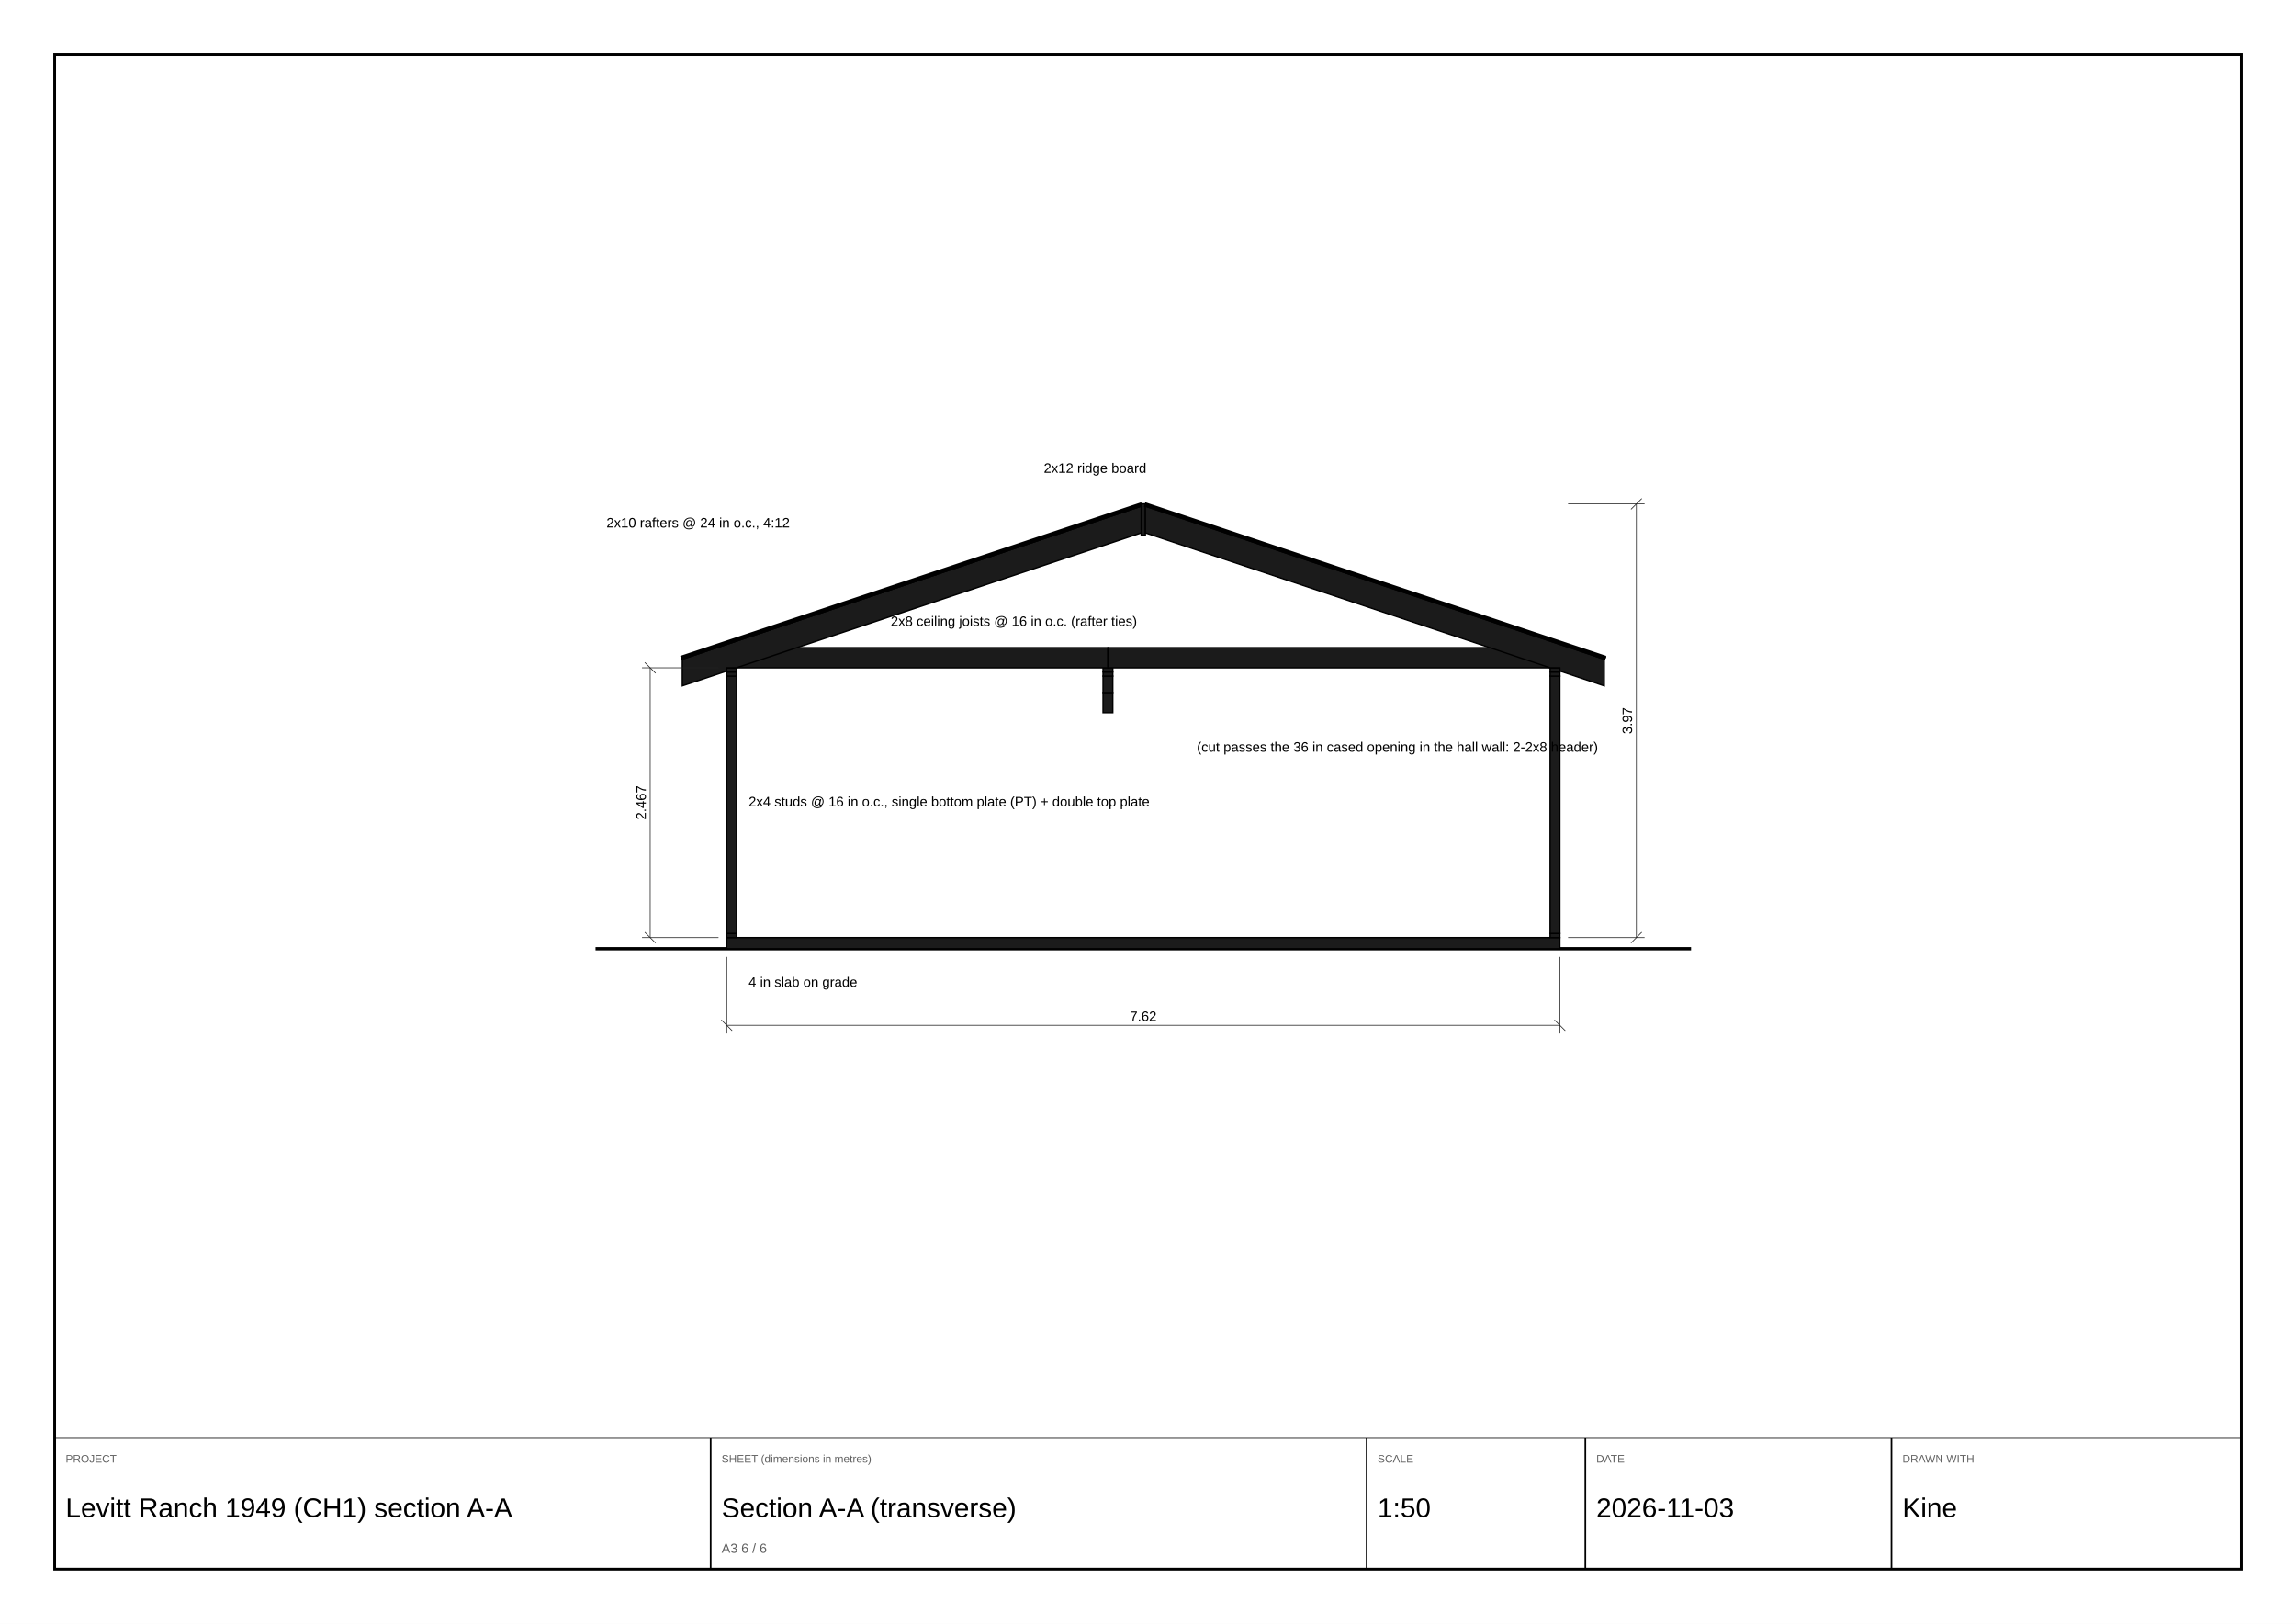
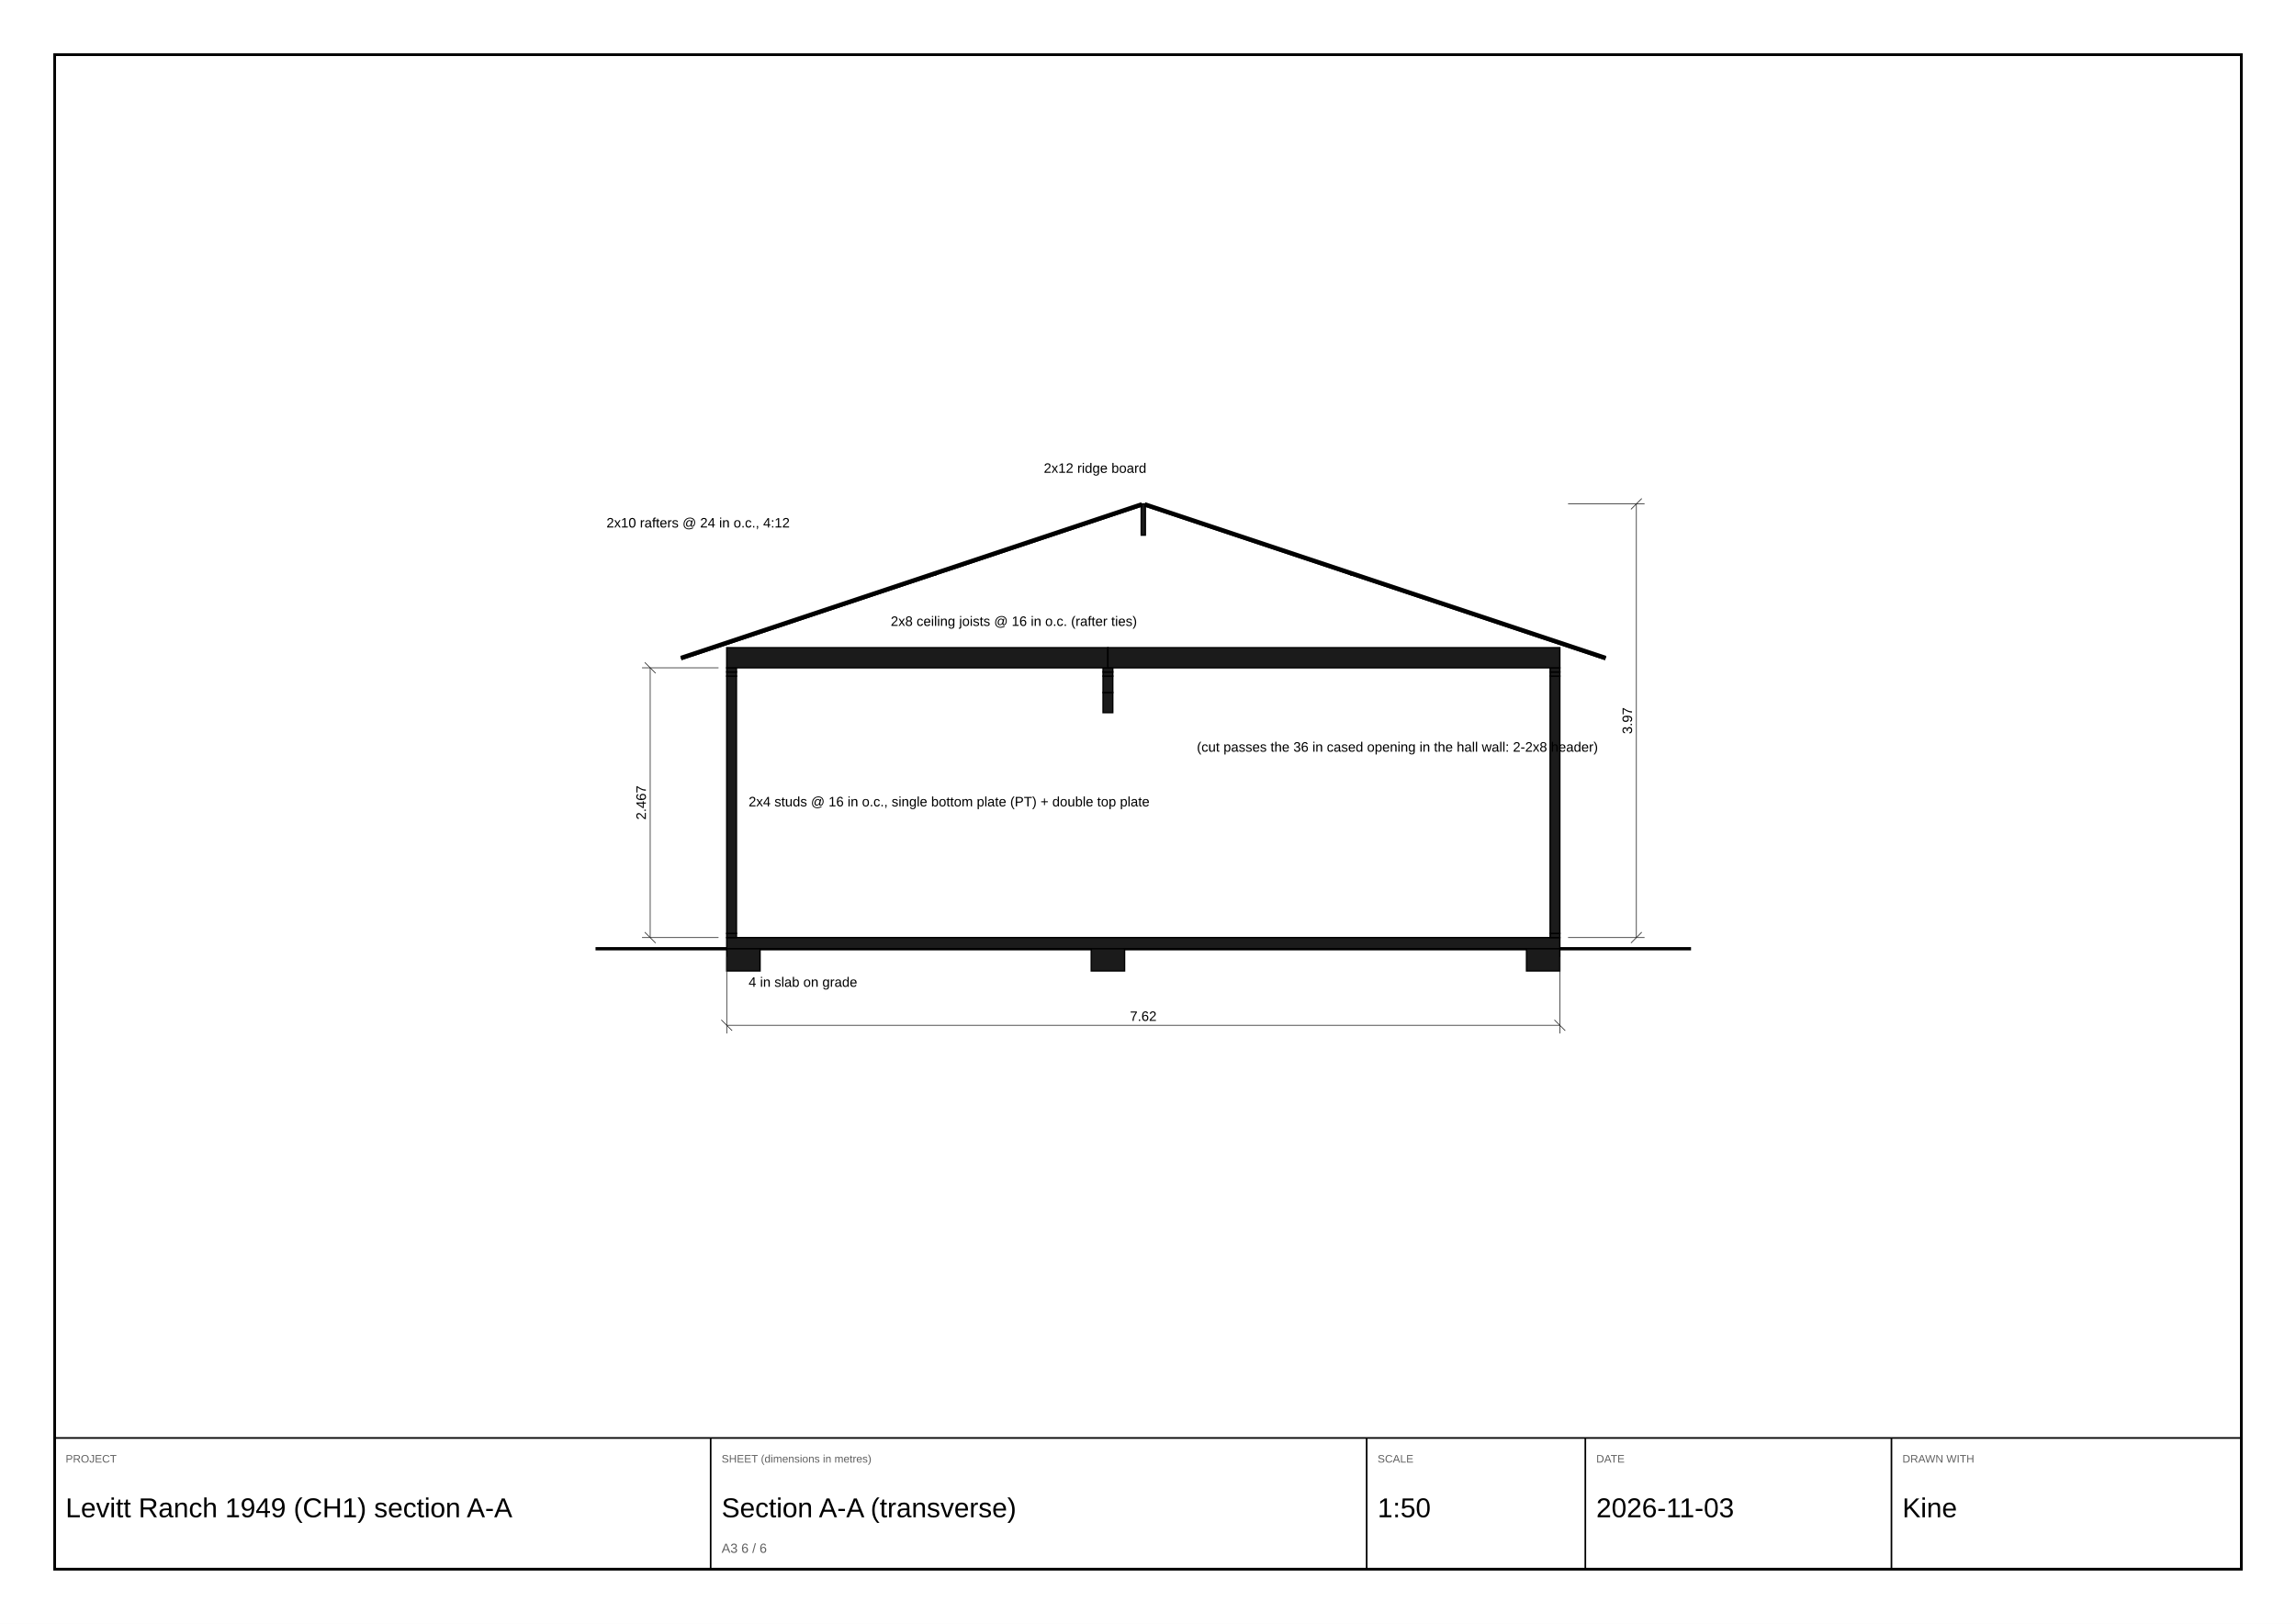
<svg xmlns="http://www.w3.org/2000/svg" width="420.0mm" height="297.0mm" viewBox="0 0 420.0 297.0">
  <rect x="0" y="0" width="420.0" height="297.0" fill="#ffffff" />
  <g id="sheet" data-paper="A3" data-scale="1:50" data-denom="50" data-mm-per-m="20.0" data-units="mm">
    <line class="ground" x1="108.938" y1="173.52" x2="309.337" y2="173.52" stroke="#000000" stroke-width="0.6" />
    <polygon class="wall" data-member="Slab on grade" points="132.938,173.52 285.337,173.52 285.337,171.48 132.938,171.48" fill="#1b1b1b" stroke="#000000" stroke-width="0.25" stroke-linejoin="miter" />
+     <polygon class="wall" data-member="footing.F" points="132.938,177.58 139.038,177.58 139.038,173.52 132.938,173.52" fill="#1b1b1b" stroke="#000000" stroke-width="0.25" stroke-linejoin="miter" />
+     <polygon class="wall" data-member="footing.B" points="279.237,177.58 285.337,177.58 285.337,173.52 279.237,173.52" fill="#1b1b1b" stroke="#000000" stroke-width="0.25" stroke-linejoin="miter" />
+     <polygon class="wall" data-member="footing.H" points="199.617,177.58 205.717,177.58 205.717,173.52 199.617,173.52" fill="#1b1b1b" stroke="#000000" stroke-width="0.25" stroke-linejoin="miter" />
    <polygon class="wall" data-member="plate_b.F.0" points="132.938,171.48 134.717,171.48 134.717,170.72 132.938,170.72" fill="#1b1b1b" stroke="#000000" stroke-width="0.25" stroke-linejoin="miter" />
    <polygon class="wall" data-member="plate_b.B.0" points="283.557,171.48 285.337,171.48 285.337,170.72 283.557,170.72" fill="#1b1b1b" stroke="#000000" stroke-width="0.25" stroke-linejoin="miter" />
-     <polygon class="wall" data-member="stud.F.1.1" points="132.938,170.72 134.717,170.72 134.717,123.66 132.938,123.66" fill="#1b1b1b" stroke="#000000" stroke-width="0.25" stroke-linejoin="miter" />
-     <polygon class="wall" data-member="stud.B.1.1" points="283.557,170.72 285.337,170.72 285.337,123.66 283.557,123.66" fill="#1b1b1b" stroke="#000000" stroke-width="0.25" stroke-linejoin="miter" />
+     <polygon class="wall" data-member="stud.F.0.2" points="132.938,170.72 134.717,170.72 134.717,123.66 132.938,123.66" fill="#1b1b1b" stroke="#000000" stroke-width="0.25" stroke-linejoin="miter" />
+     <polygon class="wall" data-member="stud.B.1.2" points="283.557,170.72 285.337,170.72 285.337,123.66 283.557,123.66" fill="#1b1b1b" stroke="#000000" stroke-width="0.25" stroke-linejoin="miter" />
    <polygon class="wall" data-member="header.H.0" points="201.777,130.34 203.557,130.34 203.557,126.66 201.777,126.66" fill="#1b1b1b" stroke="#000000" stroke-width="0.25" stroke-linejoin="miter" />
    <polygon class="wall" data-member="cripple.H.a1" points="201.777,126.66 203.557,126.66 203.557,123.66 201.777,123.66" fill="#1b1b1b" stroke="#000000" stroke-width="0.25" stroke-linejoin="miter" />
    <polygon class="wall" data-member="plate_t1.F.0" points="132.938,123.66 134.717,123.66 134.717,122.9 132.938,122.9" fill="#1b1b1b" stroke="#000000" stroke-width="0.25" stroke-linejoin="miter" />
    <polygon class="wall" data-member="plate_t2.F.0" points="132.938,122.9 134.717,122.9 134.717,122.14 132.938,122.14" fill="#1b1b1b" stroke="#000000" stroke-width="0.25" stroke-linejoin="miter" />
    <polygon class="wall" data-member="plate_t1.B.0" points="283.557,123.66 285.337,123.66 285.337,122.9 283.557,122.9" fill="#1b1b1b" stroke="#000000" stroke-width="0.25" stroke-linejoin="miter" />
    <polygon class="wall" data-member="plate_t2.B.0" points="283.557,122.9 285.337,122.9 285.337,122.14 283.557,122.14" fill="#1b1b1b" stroke="#000000" stroke-width="0.25" stroke-linejoin="miter" />
    <polygon class="wall" data-member="plate_t1.H.0" points="201.777,123.66 203.557,123.66 203.557,122.9 201.777,122.9" fill="#1b1b1b" stroke="#000000" stroke-width="0.25" stroke-linejoin="miter" />
    <polygon class="wall" data-member="plate_t2.H.0" points="201.777,122.9 203.557,122.9 203.557,122.14 201.777,122.14" fill="#1b1b1b" stroke="#000000" stroke-width="0.25" stroke-linejoin="miter" />
    <polygon class="wall" data-member="joist.0.5" points="132.938,122.14 202.668,122.14 202.668,118.46 132.938,118.46" fill="#1b1b1b" stroke="#000000" stroke-width="0.25" stroke-linejoin="miter" />
    <polygon class="wall" data-member="joist.1.5" points="202.668,122.14 285.337,122.14 285.337,118.46 202.668,118.46" fill="#1b1b1b" stroke="#000000" stroke-width="0.25" stroke-linejoin="miter" />
    <polygon class="wall" data-member="ridge" points="208.758,97.88 209.518,97.88 209.518,92.16 208.758,92.16" fill="#1b1b1b" stroke="#000000" stroke-width="0.25" stroke-linejoin="miter" />
-     <polygon class="wall" data-member="rafter.front.3" points="124.817,125.44 132.938,122.733 132.938,122.14 134.717,122.14 208.758,97.46 208.758,92.506 124.817,120.486" fill="#1b1b1b" stroke="#000000" stroke-width="0.25" stroke-linejoin="miter" />
-     <polygon class="wall" data-member="rafter.back.3" points="293.458,125.44 285.337,122.733 285.337,122.14 283.557,122.14 209.518,97.46 209.518,92.506 293.458,120.486" fill="#1b1b1b" stroke="#000000" stroke-width="0.25" stroke-linejoin="miter" />
    <polygon class="roof" data-member="roof_sheathing.front.0.1" points="124.817,120.486 171.083,105.064 171.013,104.853 124.747,120.275" fill="#c8c8c8" stroke="#000000" stroke-width="0.4" stroke-linejoin="miter" />
    <polygon class="roof" data-member="roof_sheathing.front.0.2" points="124.817,120.486 171.083,105.064 171.013,104.853 124.747,120.275" fill="#c8c8c8" stroke="#000000" stroke-width="0.4" stroke-linejoin="miter" />
    <polygon class="roof" data-member="roof_sheathing.front.1.1" points="171.083,105.064 208.758,92.506 208.687,92.295 171.013,104.853" fill="#c8c8c8" stroke="#000000" stroke-width="0.4" stroke-linejoin="miter" />
    <polygon class="roof" data-member="roof_sheathing.front.1.2" points="171.083,105.064 208.758,92.506 208.687,92.295 171.013,104.853" fill="#c8c8c8" stroke="#000000" stroke-width="0.4" stroke-linejoin="miter" />
    <polygon class="roof" data-member="roof_sheathing.back.0.1" points="293.458,120.486 247.192,105.064 247.262,104.853 293.528,120.275" fill="#c8c8c8" stroke="#000000" stroke-width="0.4" stroke-linejoin="miter" />
    <polygon class="roof" data-member="roof_sheathing.back.0.2" points="293.458,120.486 247.192,105.064 247.262,104.853 293.528,120.275" fill="#c8c8c8" stroke="#000000" stroke-width="0.4" stroke-linejoin="miter" />
    <polygon class="roof" data-member="roof_sheathing.back.1.1" points="247.192,105.064 209.518,92.506 209.588,92.295 247.262,104.853" fill="#c8c8c8" stroke="#000000" stroke-width="0.4" stroke-linejoin="miter" />
    <polygon class="roof" data-member="roof_sheathing.back.1.2" points="247.192,105.064 209.518,92.506 209.588,92.295 247.262,104.853" fill="#c8c8c8" stroke="#000000" stroke-width="0.4" stroke-linejoin="miter" />
    <polygon class="roof" data-member="shingles.front" points="124.747,120.275 208.687,92.295 208.627,92.115 124.687,120.095" fill="#c8c8c8" stroke="#000000" stroke-width="0.4" stroke-linejoin="miter" />
    <polygon class="roof" data-member="shingles.back" points="293.528,120.275 209.588,92.295 209.648,92.115 293.588,120.095" fill="#c8c8c8" stroke="#000000" stroke-width="0.4" stroke-linejoin="miter" />
    <text class="text" x="136.938" y="147.48" font-family="Arial, Helvetica, sans-serif" font-size="2.5" text-anchor="start" fill="#000000">2x4 studs @ 16 in o.c., single bottom plate (PT) + double top plate</text>
    <text class="text" x="162.938" y="114.48" font-family="Arial, Helvetica, sans-serif" font-size="2.5" text-anchor="start" fill="#000000">2x8 ceiling joists @ 16 in o.c. (rafter ties)</text>
    <text class="text" x="110.938" y="96.48" font-family="Arial, Helvetica, sans-serif" font-size="2.5" text-anchor="start" fill="#000000">2x10 rafters @ 24 in o.c., 4:12</text>
    <text class="text" x="190.938" y="86.48" font-family="Arial, Helvetica, sans-serif" font-size="2.5" text-anchor="start" fill="#000000">2x12 ridge board</text>
    <text class="text" x="136.938" y="180.48" font-family="Arial, Helvetica, sans-serif" font-size="2.5" text-anchor="start" fill="#000000">4 in slab on grade</text>
    <text class="text" x="218.938" y="137.48" font-family="Arial, Helvetica, sans-serif" font-size="2.5" text-anchor="start" fill="#000000">(cut passes the 36 in cased opening in the hall wall: 2-2x8 header)</text>
    <line class="dim" x1="132.938" y1="175.02" x2="132.938" y2="189.02" stroke="#202020" stroke-width="0.13" />
    <line class="dim" x1="285.337" y1="175.02" x2="285.337" y2="189.02" stroke="#202020" stroke-width="0.13" />
    <line class="dim" x1="132.938" y1="187.52" x2="285.337" y2="187.52" stroke="#202020" stroke-width="0.13" />
    <line class="dim" x1="131.948" y1="186.53" x2="133.927" y2="188.51" stroke="#202020" stroke-width="0.13" />
    <line class="dim" x1="284.348" y1="186.53" x2="286.327" y2="188.51" stroke="#202020" stroke-width="0.13" />
    <text class="dim-text" data-kind="overall" data-axis="z" x="209.137" y="186.72" font-family="Arial, Helvetica, sans-serif" font-size="2.5" text-anchor="middle" fill="#000000">7.62</text>
    <line class="dim" x1="131.438" y1="171.48" x2="117.438" y2="171.48" stroke="#202020" stroke-width="0.13" />
    <line class="dim" x1="131.438" y1="122.14" x2="117.438" y2="122.14" stroke="#202020" stroke-width="0.13" />
    <line class="dim" x1="118.938" y1="171.48" x2="118.938" y2="122.14" stroke="#202020" stroke-width="0.13" />
    <line class="dim" x1="119.927" y1="172.47" x2="117.948" y2="170.49" stroke="#202020" stroke-width="0.13" />
    <line class="dim" x1="119.927" y1="123.13" x2="117.948" y2="121.15" stroke="#202020" stroke-width="0.13" />
    <text class="dim-text" data-kind="wall" data-axis="y" x="118.137" y="146.81" font-family="Arial, Helvetica, sans-serif" font-size="2.5" text-anchor="middle" fill="#000000" transform="rotate(-90.0 118.137 146.81)">2.467</text>
    <line class="dim" x1="286.837" y1="171.48" x2="300.837" y2="171.48" stroke="#202020" stroke-width="0.13" />
    <line class="dim" x1="286.837" y1="92.16" x2="300.837" y2="92.16" stroke="#202020" stroke-width="0.13" />
    <line class="dim" x1="299.337" y1="171.48" x2="299.337" y2="92.16" stroke="#202020" stroke-width="0.13" />
    <line class="dim" x1="298.348" y1="172.47" x2="300.327" y2="170.49" stroke="#202020" stroke-width="0.13" />
    <line class="dim" x1="298.348" y1="93.15" x2="300.327" y2="91.17" stroke="#202020" stroke-width="0.13" />
    <text class="dim-text" data-kind="ridge" data-axis="y" x="298.537" y="131.82" font-family="Arial, Helvetica, sans-serif" font-size="2.5" text-anchor="middle" fill="#000000" transform="rotate(-90.0 298.537 131.82)">3.97</text>
    <polygon class="border" points="10.0,10.0 410.0,10.0 410.0,287.0 10.0,287.0" fill="none" stroke="#000000" stroke-width="0.5" stroke-linejoin="miter" />
    <line class="title" x1="10.0" y1="263.0" x2="410.0" y2="263.0" stroke="#000000" stroke-width="0.3" />
    <text class="title-label" x="12.0" y="267.5" font-family="Arial, Helvetica, sans-serif" font-size="2.0" text-anchor="start" fill="#606060">PROJECT</text>
    <text class="title-text" data-field="project" x="12.0" y="277.5" font-family="Arial, Helvetica, sans-serif" font-size="5.0" text-anchor="start" fill="#000000">Levitt Ranch 1949 (CH1) section A-A</text>
    <line class="title" x1="130.0" y1="263.0" x2="130.0" y2="287.0" stroke="#000000" stroke-width="0.3" />
    <text class="title-label" x="132.0" y="267.5" font-family="Arial, Helvetica, sans-serif" font-size="2.0" text-anchor="start" fill="#606060">SHEET  (dimensions in metres)</text>
    <text class="title-text" data-field="sheet" x="132.0" y="277.5" font-family="Arial, Helvetica, sans-serif" font-size="5.0" text-anchor="start" fill="#000000">Section A-A (transverse)</text>
    <text class="title-label" data-field="size" x="132.0" y="284.0" font-family="Arial, Helvetica, sans-serif" font-size="2.4" text-anchor="start" fill="#606060">A3   6 / 6</text>
    <line class="title" x1="250.0" y1="263.0" x2="250.0" y2="287.0" stroke="#000000" stroke-width="0.3" />
    <text class="title-label" x="252.0" y="267.5" font-family="Arial, Helvetica, sans-serif" font-size="2.0" text-anchor="start" fill="#606060">SCALE</text>
    <text class="title-text" data-field="scale" x="252.0" y="277.5" font-family="Arial, Helvetica, sans-serif" font-size="5.0" text-anchor="start" fill="#000000">1:50</text>
    <line class="title" x1="290.0" y1="263.0" x2="290.0" y2="287.0" stroke="#000000" stroke-width="0.3" />
    <text class="title-label" x="292.0" y="267.5" font-family="Arial, Helvetica, sans-serif" font-size="2.0" text-anchor="start" fill="#606060">DATE</text>
    <text class="title-text" data-field="date" x="292.0" y="277.5" font-family="Arial, Helvetica, sans-serif" font-size="5.0" text-anchor="start" fill="#000000">2026-11-03</text>
    <line class="title" x1="346.0" y1="263.0" x2="346.0" y2="287.0" stroke="#000000" stroke-width="0.3" />
    <text class="title-label" x="348.0" y="267.5" font-family="Arial, Helvetica, sans-serif" font-size="2.0" text-anchor="start" fill="#606060">DRAWN WITH</text>
    <text class="title-text" data-field="drawn" x="348.0" y="277.5" font-family="Arial, Helvetica, sans-serif" font-size="5.0" text-anchor="start" fill="#000000">Kine</text>
  </g>
</svg>
